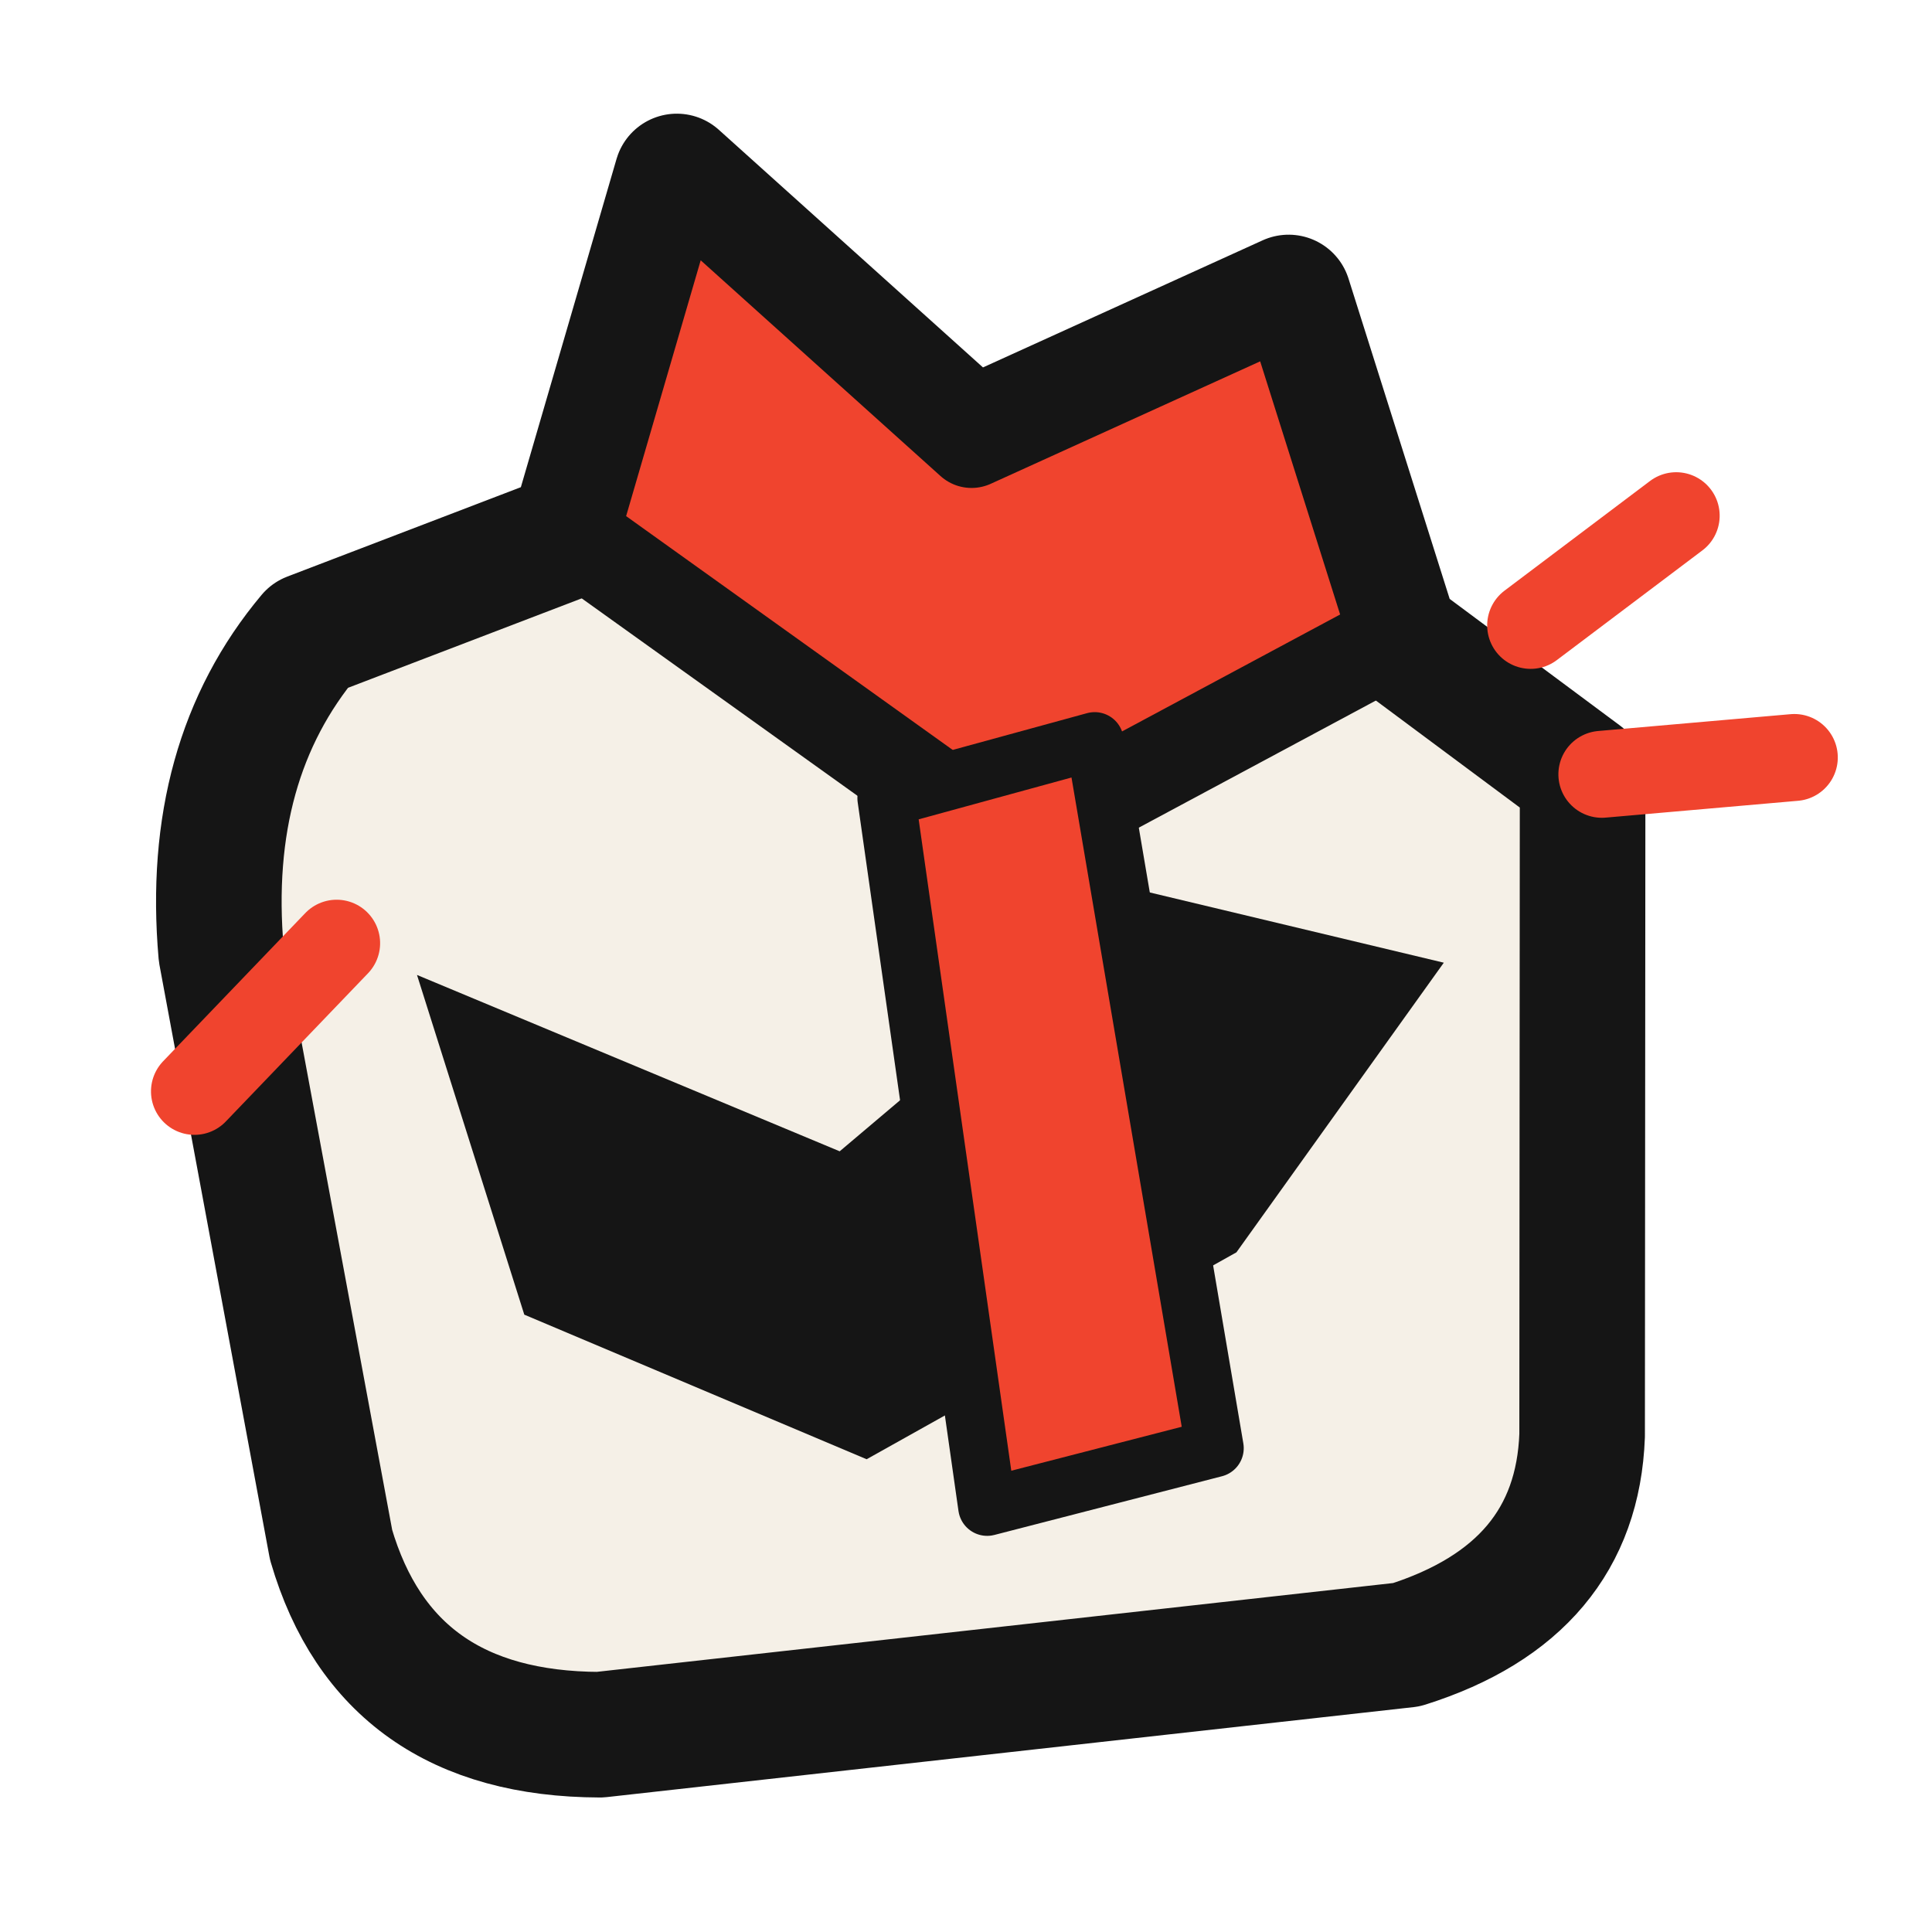
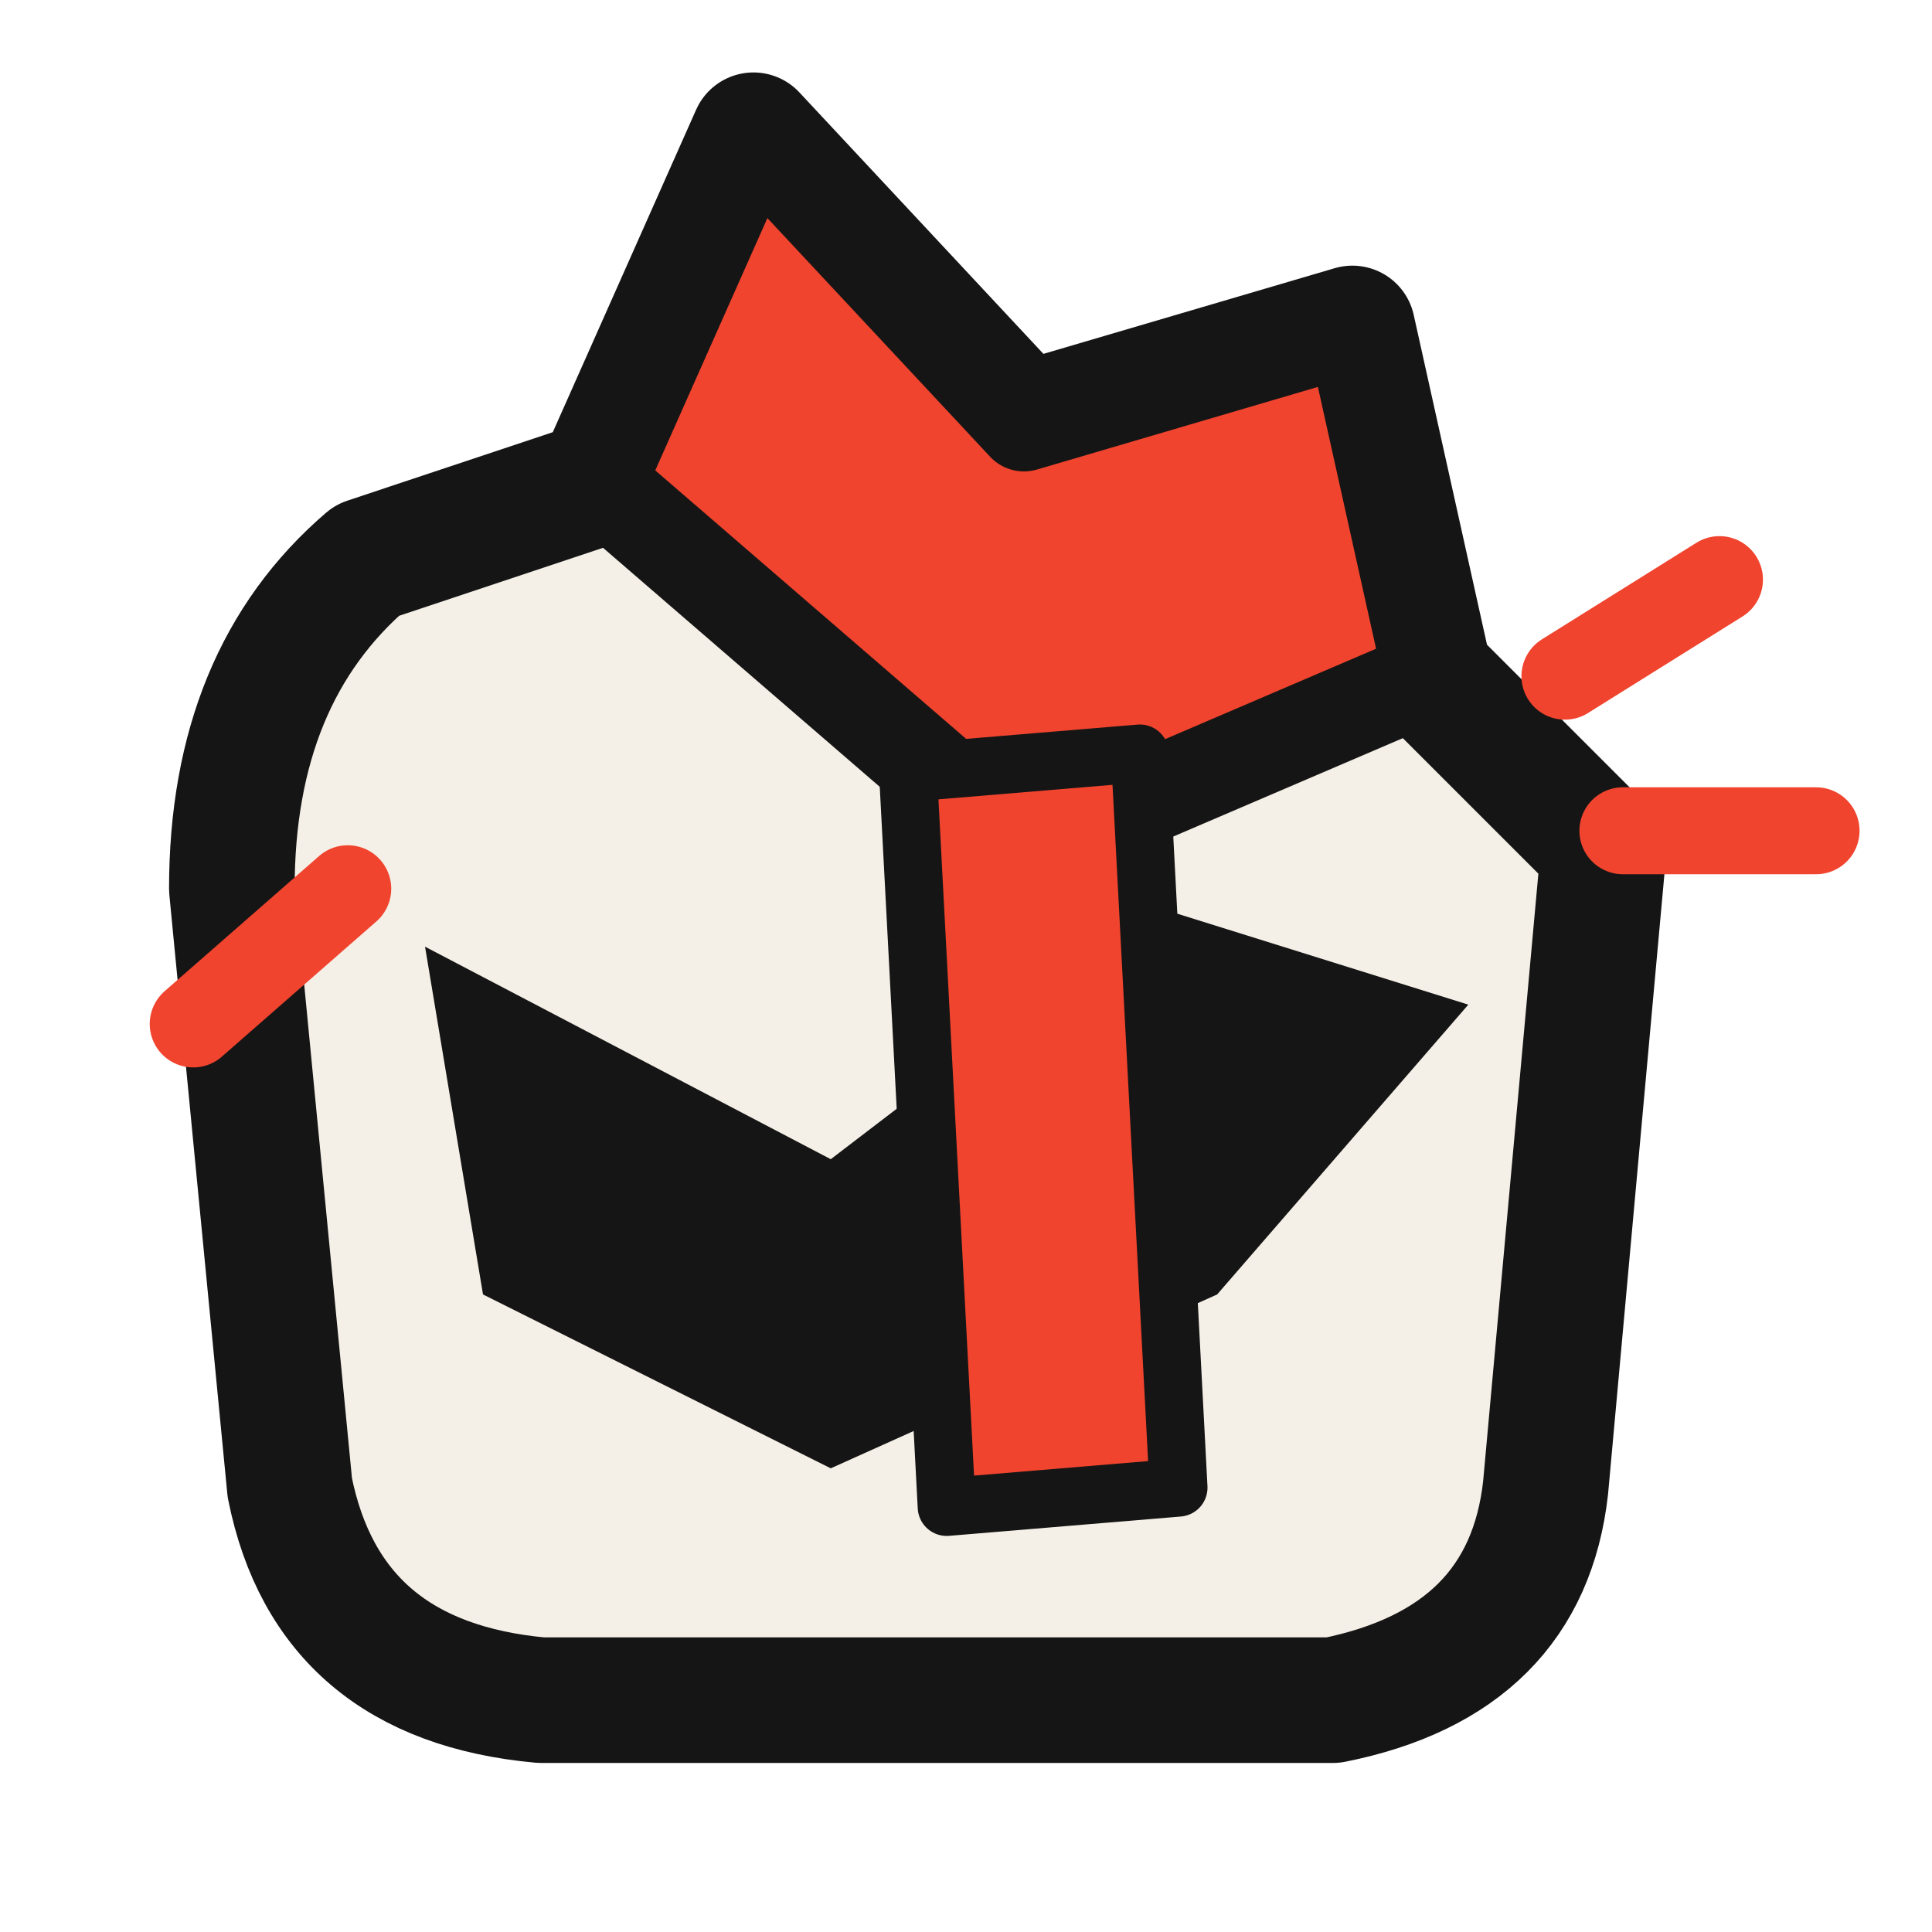
<svg xmlns="http://www.w3.org/2000/svg" viewBox="0 0 100 100" fill="none">
-   <g transform="rotate(-5 50 54)">
-     <path d="M18 30 32 26 39 8 53 23 70 17 74 35 83 43 80 77Q79 85 70 87L28 88Q17 87 15 77L12 46Q12 36 18 30Z" fill="#F5F0E7" stroke="#151515" stroke-width="6.5" stroke-linejoin="round" />
-     <path d="M32 26 39 8 53 23 70 17 74 35 53 44Z" fill="#F0442E" stroke="#151515" stroke-width="4.8" stroke-linejoin="round" />
-     <path d="M22 48 43 59 60 47 75 52 63 66 43 75 26 66Z" fill="#151515" />
-     <path d="M47 41 58 39 61 76 49 78Z" fill="#F0442E" stroke="#151515" stroke-width="3" stroke-linejoin="round" />
-     <path d="M18 46 10 53M81 35 89 30M84 43 94 43" stroke="#F0442E" stroke-width="4.5" stroke-linecap="round" />
-   </g>
+   <path d="M19 29 31 25 39 7 53 22 70 17 74 35 83 44 80 77Q79 86 69 88L28 88Q17 87 15 77L12 46Q12 35 19 29Z" fill="#F5F0E7" stroke="#151515" stroke-width="6.5" stroke-linejoin="round" />
+   <path d="M31 25 39 7 53 22 70 17 74 35 53 44Z" fill="#F0442E" stroke="#151515" stroke-width="4.8" stroke-linejoin="round" />
+   <path d="M22 49 43 60 60 47 76 52 63 67 43 76 25 67Z" fill="#151515" />
+   <path d="M47 40 59 39 61 77 49 78Z" fill="#F0442E" stroke="#151515" stroke-width="3" stroke-linejoin="round" />
+   <path d="M18 46 10 53M81 35 89 30M84 43 94 43" stroke="#F0442E" stroke-width="4.5" stroke-linecap="round" />
</svg>
